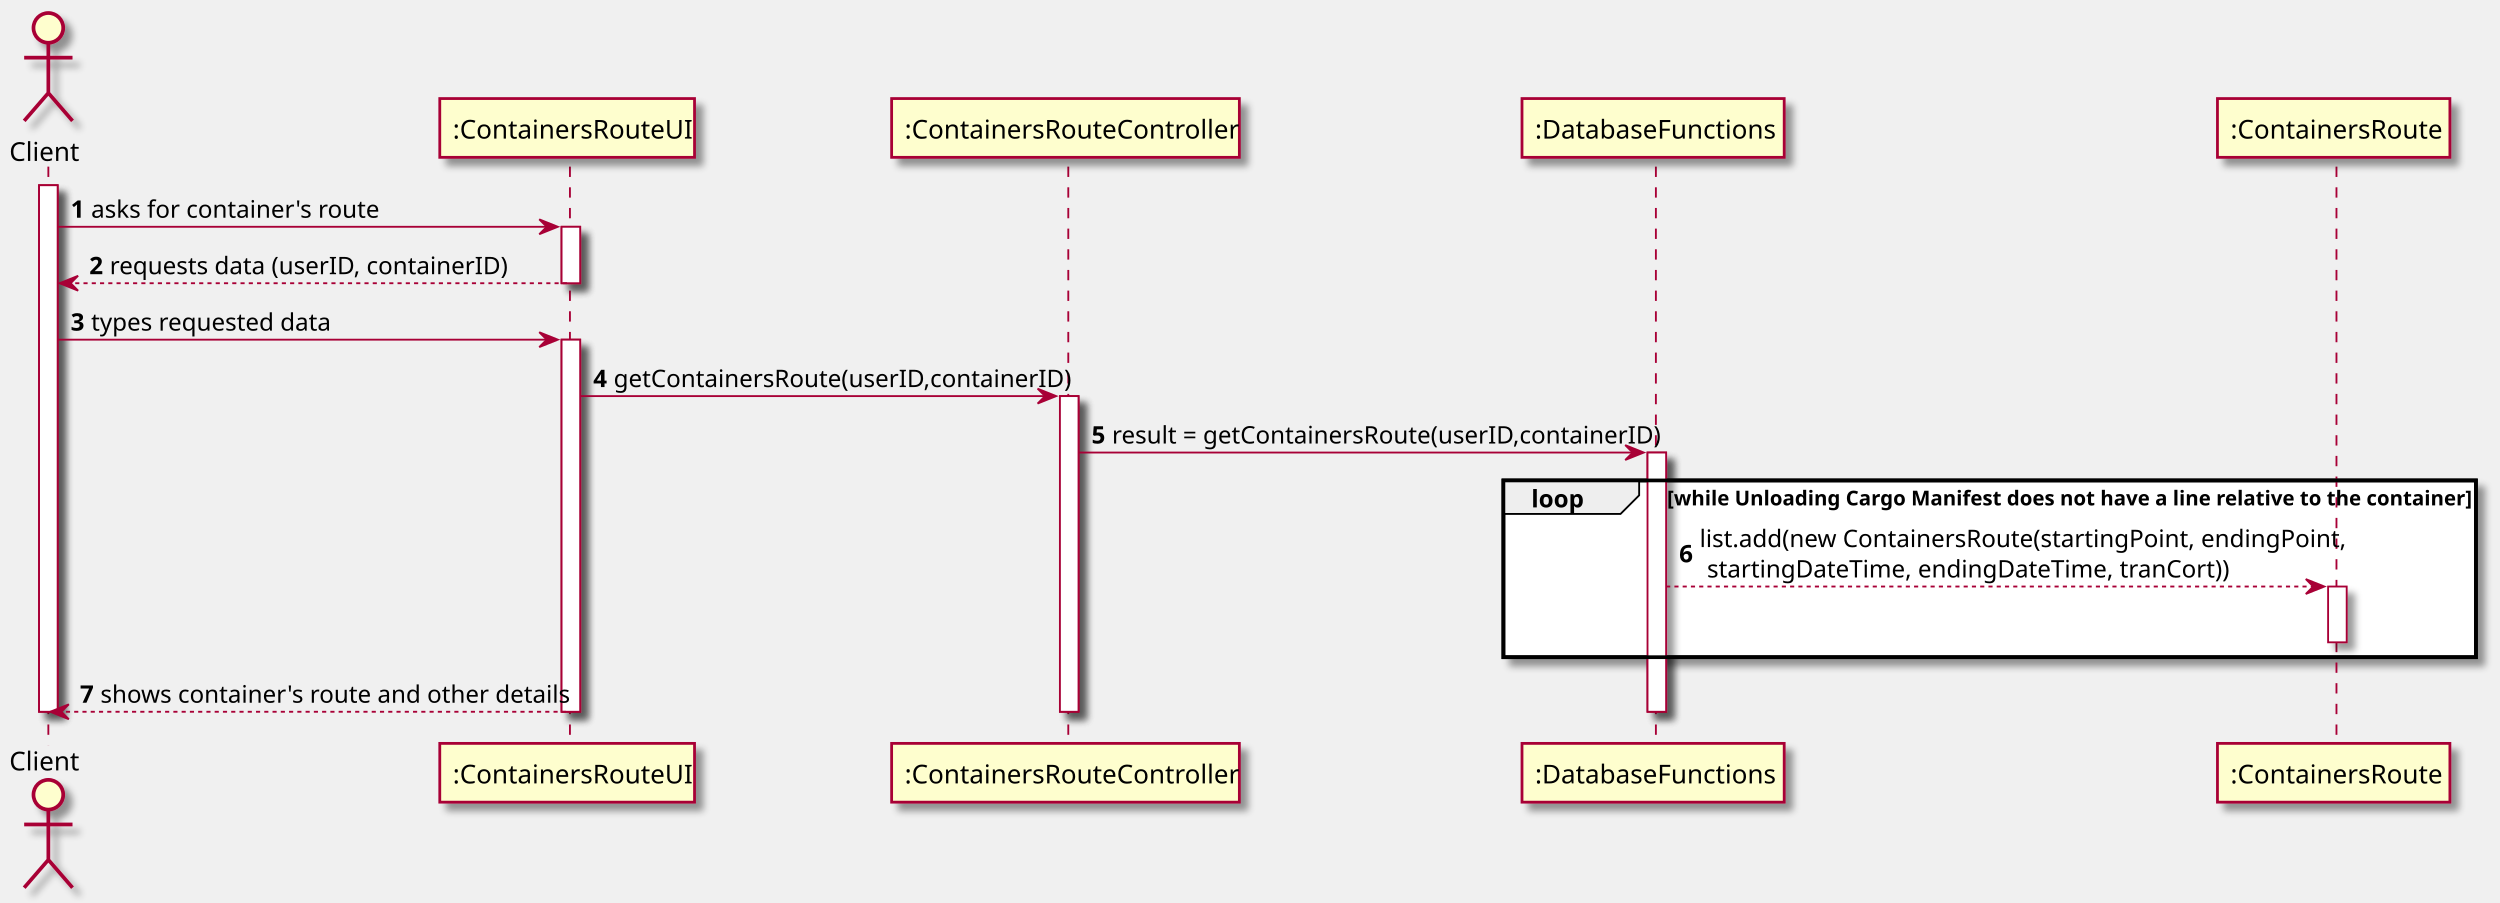
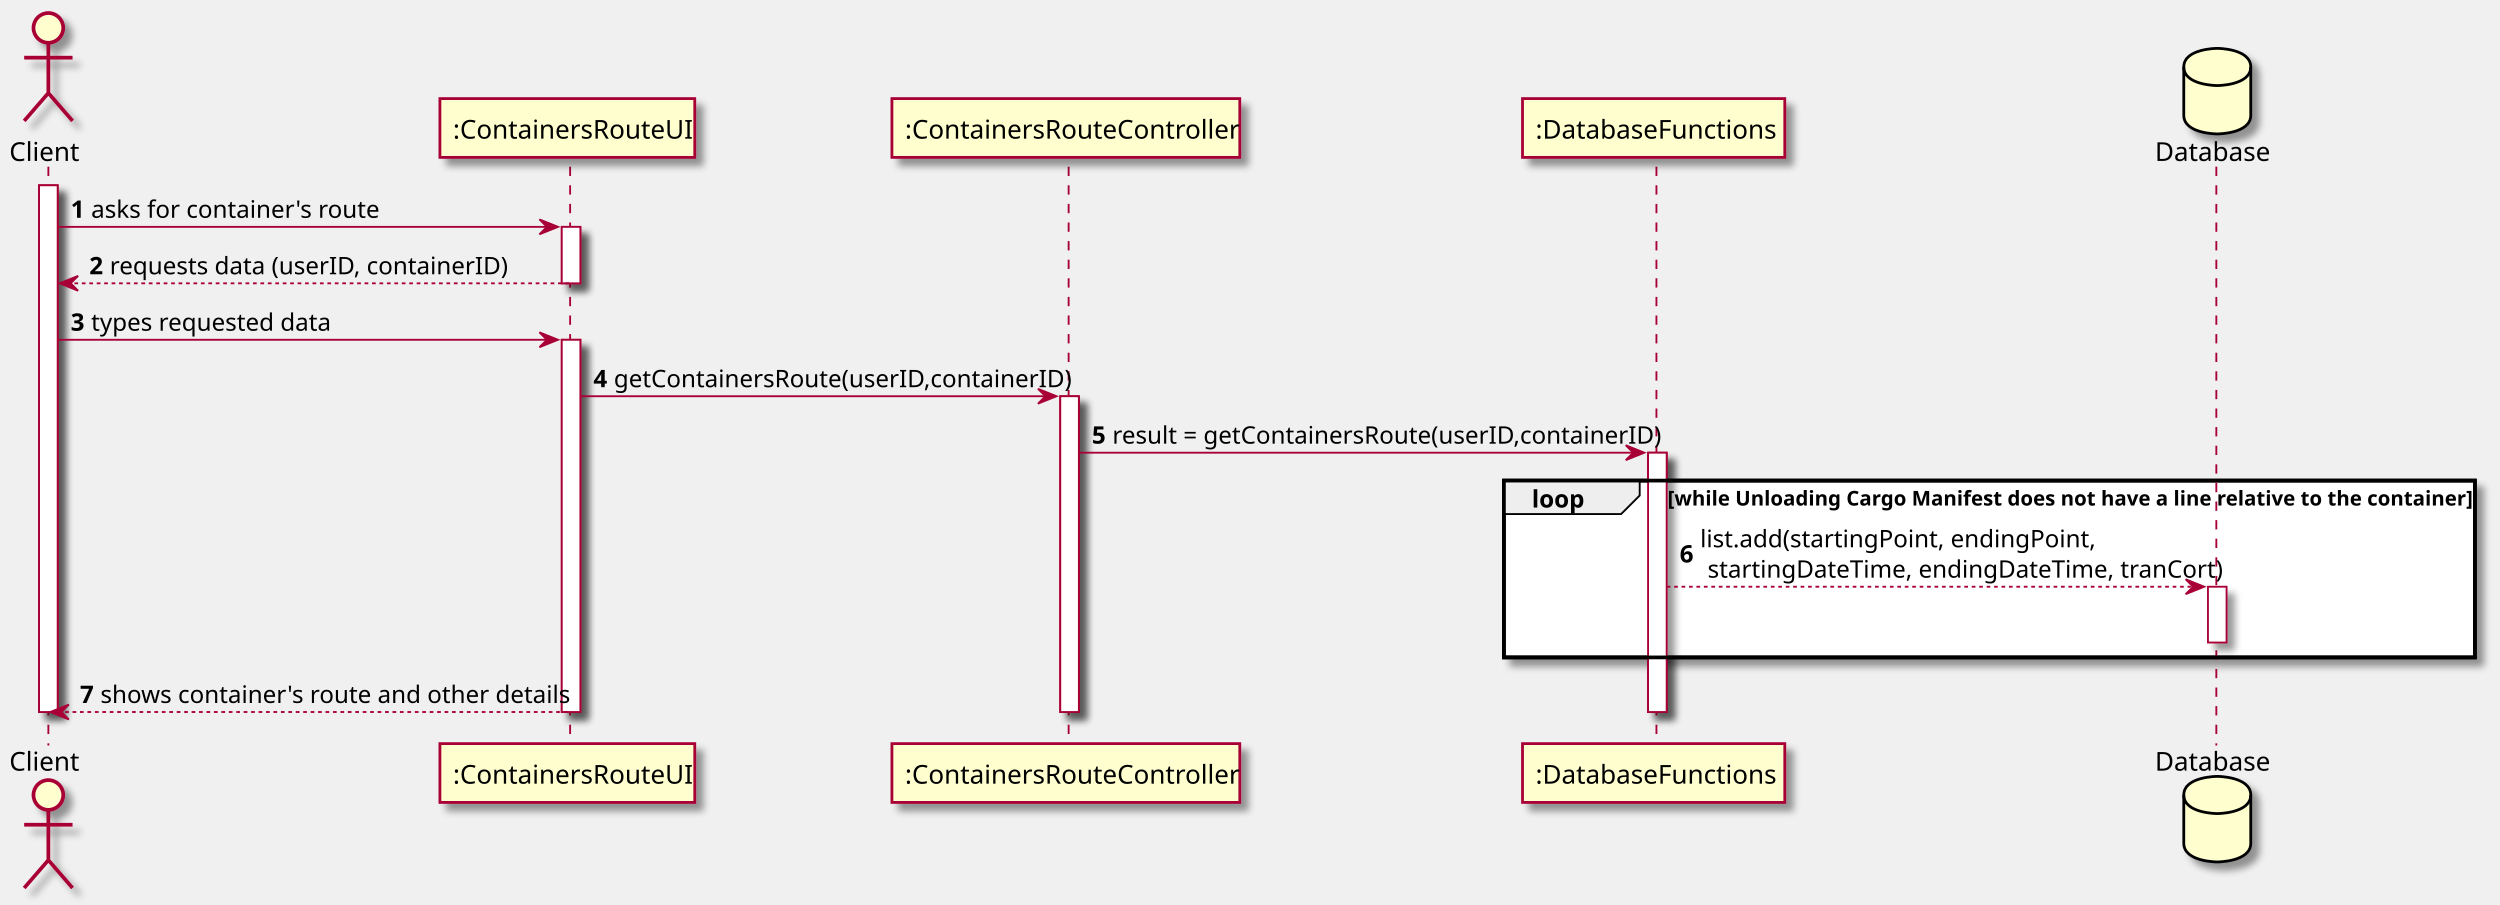
- <svg xmlns="http://www.w3.org/2000/svg" contentScriptType="application/ecmascript" contentStyleType="text/css" height="437.4px" preserveAspectRatio="none" style="width:1210px;height:437px;" version="1.1" viewBox="0 0 1210 437" width="1210.5px" zoomAndPan="magnify">
+ <svg xmlns="http://www.w3.org/2000/svg" contentScriptType="application/ecmascript" contentStyleType="text/css" height="486px" preserveAspectRatio="none" style="width:1344px;height:486px;" version="1.1" viewBox="0 0 1344 486" width="1344px" zoomAndPan="magnify">
  <defs>
-     <filter height="300%" id="f3egbnympph3v" width="300%" x="-1" y="-1">
-       <feGaussianBlur result="blurOut" stdDeviation="1.8" />
+     <filter height="300%" id="fb8j5t2koidlv" width="300%" x="-1" y="-1">
+       <feGaussianBlur result="blurOut" stdDeviation="2.0" />
      <feColorMatrix in="blurOut" result="blurOut2" type="matrix" values="0 0 0 0 0 0 0 0 0 0 0 0 0 0 0 0 0 0 .4 0" />
-       <feOffset dx="3.6" dy="3.6" in="blurOut2" result="blurOut3" />
+       <feOffset dx="4.0" dy="4.0" in="blurOut2" result="blurOut3" />
      <feBlend in="SourceGraphic" in2="blurOut3" mode="normal" />
    </filter>
  </defs>
  <g>
-     <rect fill="#FFFFFF" filter="url(#f3egbnympph3v)" height="254.848" style="stroke:#A80036;stroke-width:0.9;" width="9" x="18.9" y="89.648" />
-     <rect fill="#FFFFFF" filter="url(#f3egbnympph3v)" height="27.316" style="stroke:#A80036;stroke-width:0.9;" width="9" x="271.8" y="109.765" />
-     <rect fill="#FFFFFF" filter="url(#f3egbnympph3v)" height="180.098" style="stroke:#A80036;stroke-width:0.9;" width="9" x="271.8" y="164.398" />
-     <rect fill="#FFFFFF" filter="url(#f3egbnympph3v)" height="152.782" style="stroke:#A80036;stroke-width:0.9;" width="9" x="513" y="191.714" />
-     <rect fill="#FFFFFF" filter="url(#f3egbnympph3v)" height="125.466" style="stroke:#A80036;stroke-width:0.9;" width="9" x="797.4" y="219.03" />
-     <rect fill="#FFFFFF" filter="url(#f3egbnympph3v)" height="27" style="stroke:#A80036;stroke-width:0.9;" width="9" x="1126.8" y="283.88" />
-     <rect fill="#FFFFFF" filter="url(#f3egbnympph3v)" height="85.549" style="stroke:#000000;stroke-width:1.8;" width="470.7" x="727.65" y="232.53" />
-     <line style="stroke:#A80036;stroke-width:0.9;stroke-dasharray:5.0,5.0;" x1="23.4" x2="23.4" y1="80.648" y2="360.696" />
-     <line style="stroke:#A80036;stroke-width:0.9;stroke-dasharray:5.0,5.0;" x1="275.85" x2="275.85" y1="80.648" y2="360.696" />
-     <line style="stroke:#A80036;stroke-width:0.9;stroke-dasharray:5.0,5.0;" x1="517.05" x2="517.05" y1="80.648" y2="360.696" />
-     <line style="stroke:#A80036;stroke-width:0.9;stroke-dasharray:5.0,5.0;" x1="801.45" x2="801.45" y1="80.648" y2="360.696" />
-     <line style="stroke:#A80036;stroke-width:0.9;stroke-dasharray:5.0,5.0;" x1="1130.85" x2="1130.85" y1="80.648" y2="360.696" />
-     <text fill="#000000" font-family="sans-serif" font-size="12.6" lengthAdjust="spacing" textLength="32.4" x="4.5" y="77.88">Client</text>
-     <ellipse cx="23.4" cy="13.5" fill="#FEFECE" filter="url(#f3egbnympph3v)" rx="7.2" ry="7.2" style="stroke:#A80036;stroke-width:1.8;" />
-     <path d="M23.4,20.7 L23.4,45 M11.7,27.9 L35.1,27.9 M23.4,45 L11.7,58.5 M23.4,45 L35.1,58.5 " fill="none" filter="url(#f3egbnympph3v)" style="stroke:#A80036;stroke-width:1.8;" />
-     <text fill="#000000" font-family="sans-serif" font-size="12.6" lengthAdjust="spacing" textLength="32.4" x="4.5" y="372.876">Client</text>
-     <ellipse cx="23.4" cy="384.644" fill="#FEFECE" filter="url(#f3egbnympph3v)" rx="7.2" ry="7.2" style="stroke:#A80036;stroke-width:1.8;" />
-     <path d="M23.4,391.844 L23.4,416.144 M11.7,399.045 L35.1,399.045 M23.4,416.144 L11.7,429.644 M23.4,416.144 L35.1,429.644 " fill="none" filter="url(#f3egbnympph3v)" style="stroke:#A80036;stroke-width:1.8;" />
-     <rect fill="#FEFECE" filter="url(#f3egbnympph3v)" height="28.448" style="stroke:#A80036;stroke-width:1.35;" width="123.3" x="212.85" y="47.7" />
-     <text fill="#000000" font-family="sans-serif" font-size="12.6" lengthAdjust="spacing" textLength="110.7" x="219.15" y="67.08">:ContainersRouteUI</text>
-     <rect fill="#FEFECE" filter="url(#f3egbnympph3v)" height="28.448" style="stroke:#A80036;stroke-width:1.35;" width="123.3" x="212.85" y="359.796" />
-     <text fill="#000000" font-family="sans-serif" font-size="12.6" lengthAdjust="spacing" textLength="110.7" x="219.15" y="379.176">:ContainersRouteUI</text>
-     <rect fill="#FEFECE" filter="url(#f3egbnympph3v)" height="28.448" style="stroke:#A80036;stroke-width:1.35;" width="168.3" x="431.55" y="47.7" />
-     <text fill="#000000" font-family="sans-serif" font-size="12.6" lengthAdjust="spacing" textLength="155.7" x="437.85" y="67.08">:ContainersRouteController</text>
-     <rect fill="#FEFECE" filter="url(#f3egbnympph3v)" height="28.448" style="stroke:#A80036;stroke-width:1.35;" width="168.3" x="431.55" y="359.796" />
-     <text fill="#000000" font-family="sans-serif" font-size="12.6" lengthAdjust="spacing" textLength="155.7" x="437.85" y="379.176">:ContainersRouteController</text>
-     <rect fill="#FEFECE" filter="url(#f3egbnympph3v)" height="28.448" style="stroke:#A80036;stroke-width:1.35;" width="126.9" x="736.65" y="47.7" />
-     <text fill="#000000" font-family="sans-serif" font-size="12.6" lengthAdjust="spacing" textLength="114.3" x="742.95" y="67.08">:DatabaseFunctions</text>
-     <rect fill="#FEFECE" filter="url(#f3egbnympph3v)" height="28.448" style="stroke:#A80036;stroke-width:1.35;" width="126.9" x="736.65" y="359.796" />
-     <text fill="#000000" font-family="sans-serif" font-size="12.6" lengthAdjust="spacing" textLength="114.3" x="742.95" y="379.176">:DatabaseFunctions</text>
-     <rect fill="#FEFECE" filter="url(#f3egbnympph3v)" height="28.448" style="stroke:#A80036;stroke-width:1.35;" width="112.5" x="1073.25" y="47.7" />
-     <text fill="#000000" font-family="sans-serif" font-size="12.6" lengthAdjust="spacing" textLength="99.9" x="1079.55" y="67.08">:ContainersRoute</text>
-     <rect fill="#FEFECE" filter="url(#f3egbnympph3v)" height="28.448" style="stroke:#A80036;stroke-width:1.35;" width="112.5" x="1073.25" y="359.796" />
-     <text fill="#000000" font-family="sans-serif" font-size="12.6" lengthAdjust="spacing" textLength="99.9" x="1079.55" y="379.176">:ContainersRoute</text>
-     <rect fill="#FFFFFF" filter="url(#f3egbnympph3v)" height="254.848" style="stroke:#A80036;stroke-width:0.9;" width="9" x="18.9" y="89.648" />
-     <rect fill="#FFFFFF" filter="url(#f3egbnympph3v)" height="27.316" style="stroke:#A80036;stroke-width:0.9;" width="9" x="271.8" y="109.765" />
-     <rect fill="#FFFFFF" filter="url(#f3egbnympph3v)" height="180.098" style="stroke:#A80036;stroke-width:0.9;" width="9" x="271.8" y="164.398" />
-     <rect fill="#FFFFFF" filter="url(#f3egbnympph3v)" height="152.782" style="stroke:#A80036;stroke-width:0.9;" width="9" x="513" y="191.714" />
-     <rect fill="#FFFFFF" filter="url(#f3egbnympph3v)" height="125.466" style="stroke:#A80036;stroke-width:0.9;" width="9" x="797.4" y="219.03" />
-     <rect fill="#FFFFFF" filter="url(#f3egbnympph3v)" height="27" style="stroke:#A80036;stroke-width:0.9;" width="9" x="1126.8" y="283.88" />
-     <polygon fill="#A80036" points="261,106.165,270,109.765,261,113.365,264.6,109.765" style="stroke:#A80036;stroke-width:0.9;" />
-     <line style="stroke:#A80036;stroke-width:0.9;" x1="27.9" x2="266.4" y1="109.765" y2="109.765" />
-     <text fill="#000000" font-family="sans-serif" font-size="11.7" font-weight="bold" lengthAdjust="spacing" textLength="6.3" x="34.2" y="105.394">1</text>
-     <text fill="#000000" font-family="sans-serif" font-size="11.7" lengthAdjust="spacing" textLength="130.5" x="44.1" y="105.394">asks for container's route</text>
-     <polygon fill="#A80036" points="37.8,133.481,28.8,137.081,37.8,140.681,34.2,137.081" style="stroke:#A80036;stroke-width:0.9;" />
-     <line style="stroke:#A80036;stroke-width:0.9;stroke-dasharray:2.0,2.0;" x1="32.4" x2="275.4" y1="137.081" y2="137.081" />
-     <text fill="#000000" font-family="sans-serif" font-size="11.7" font-weight="bold" lengthAdjust="spacing" textLength="6.3" x="43.2" y="132.71">2</text>
-     <text fill="#000000" font-family="sans-serif" font-size="11.7" lengthAdjust="spacing" textLength="180.9" x="53.1" y="132.71">requests data (userID, containerID)</text>
-     <polygon fill="#A80036" points="261,160.798,270,164.398,261,167.998,264.6,164.398" style="stroke:#A80036;stroke-width:0.9;" />
-     <line style="stroke:#A80036;stroke-width:0.9;" x1="27.9" x2="266.4" y1="164.398" y2="164.398" />
-     <text fill="#000000" font-family="sans-serif" font-size="11.7" font-weight="bold" lengthAdjust="spacing" textLength="6.3" x="34.2" y="160.027">3</text>
-     <text fill="#000000" font-family="sans-serif" font-size="11.7" lengthAdjust="spacing" textLength="109.8" x="44.1" y="160.027">types requested data</text>
-     <polygon fill="#A80036" points="502.2,188.114,511.2,191.714,502.2,195.314,505.8,191.714" style="stroke:#A80036;stroke-width:0.9;" />
-     <line style="stroke:#A80036;stroke-width:0.9;" x1="280.8" x2="507.6" y1="191.714" y2="191.714" />
-     <text fill="#000000" font-family="sans-serif" font-size="11.7" font-weight="bold" lengthAdjust="spacing" textLength="6.3" x="287.1" y="187.343">4</text>
-     <text fill="#000000" font-family="sans-serif" font-size="11.7" lengthAdjust="spacing" textLength="205.2" x="297" y="187.343">getContainersRoute(userID,containerID)</text>
-     <polygon fill="#A80036" points="786.6,215.43,795.6,219.03,786.6,222.631,790.2,219.03" style="stroke:#A80036;stroke-width:0.9;" />
-     <line style="stroke:#A80036;stroke-width:0.9;" x1="522" x2="792" y1="219.03" y2="219.03" />
-     <text fill="#000000" font-family="sans-serif" font-size="11.7" font-weight="bold" lengthAdjust="spacing" textLength="6.3" x="528.3" y="214.66">5</text>
-     <text fill="#000000" font-family="sans-serif" font-size="11.7" lengthAdjust="spacing" textLength="248.4" x="538.2" y="214.66">result = getContainersRoute(userID,containerID)</text>
-     <path d="M727.65,232.53 L793.35,232.53 L793.35,239.731 L784.35,248.731 L727.65,248.731 L727.65,232.53 " fill="#EEEEEE" style="stroke:#000000;stroke-width:0.9;" />
-     <rect fill="none" height="85.549" style="stroke:#000000;stroke-width:1.8;" width="470.7" x="727.65" y="232.53" />
-     <text fill="#000000" font-family="sans-serif" font-size="11.7" font-weight="bold" lengthAdjust="spacing" textLength="25.2" x="741.15" y="245.576">loop</text>
-     <text fill="#000000" font-family="sans-serif" font-size="9.9" font-weight="bold" lengthAdjust="spacing" textLength="386.1" x="806.85" y="244.607">[while Unloading Cargo Manifest does not have a line relative to the container]</text>
-     <polygon fill="#A80036" points="1116,280.28,1125,283.88,1116,287.48,1119.6,283.88" style="stroke:#A80036;stroke-width:0.9;" />
-     <line style="stroke:#A80036;stroke-width:0.9;stroke-dasharray:2.0,2.0;" x1="806.4" x2="1121.4" y1="283.88" y2="283.88" />
-     <text fill="#000000" font-family="sans-serif" font-size="11.7" font-weight="bold" lengthAdjust="spacing" textLength="6.3" x="812.7" y="272.151">6</text>
-     <text fill="#000000" font-family="sans-serif" font-size="11.7" lengthAdjust="spacing" textLength="293.4" x="822.6" y="264.793">list.add(new ContainersRoute(startingPoint, endingPoint,</text>
-     <text fill="#000000" font-family="sans-serif" font-size="11.7" lengthAdjust="spacing" textLength="234.9" x="826.2" y="279.509">startingDateTime, endingDateTime, tranCort))</text>
-     <polygon fill="#A80036" points="33.3,340.896,24.3,344.496,33.3,348.096,29.7,344.496" style="stroke:#A80036;stroke-width:0.9;" />
-     <line style="stroke:#A80036;stroke-width:0.9;stroke-dasharray:2.0,2.0;" x1="27.9" x2="275.4" y1="344.496" y2="344.496" />
-     <text fill="#000000" font-family="sans-serif" font-size="11.7" font-weight="bold" lengthAdjust="spacing" textLength="6.3" x="38.7" y="340.125">7</text>
-     <text fill="#000000" font-family="sans-serif" font-size="11.7" lengthAdjust="spacing" textLength="212.4" x="48.6" y="340.125">shows container's route and other details</text>
+     <rect fill="#FFFFFF" filter="url(#fb8j5t2koidlv)" height="283.164" style="stroke:#A80036;stroke-width:1.0;" width="10" x="21" y="99.609" />
+     <rect fill="#FFFFFF" filter="url(#fb8j5t2koidlv)" height="30.352" style="stroke:#A80036;stroke-width:1.0;" width="10" x="302" y="121.961" />
+     <rect fill="#FFFFFF" filter="url(#fb8j5t2koidlv)" height="200.109" style="stroke:#A80036;stroke-width:1.0;" width="10" x="302" y="182.664" />
+     <rect fill="#FFFFFF" filter="url(#fb8j5t2koidlv)" height="169.758" style="stroke:#A80036;stroke-width:1.0;" width="10" x="570" y="213.016" />
+     <rect fill="#FFFFFF" filter="url(#fb8j5t2koidlv)" height="139.406" style="stroke:#A80036;stroke-width:1.0;" width="10" x="886" y="243.367" />
+     <rect fill="#FFFFFF" filter="url(#fb8j5t2koidlv)" height="30" style="stroke:#A80036;stroke-width:1.0;" width="10" x="1187" y="315.422" />
+     <rect fill="#FFFFFF" filter="url(#fb8j5t2koidlv)" height="95.055" style="stroke:#000000;stroke-width:2.0;" width="522" x="808.5" y="258.367" />
+     <line style="stroke:#A80036;stroke-width:1.0;stroke-dasharray:5.0,5.0;" x1="26" x2="26" y1="89.609" y2="400.773" />
+     <line style="stroke:#A80036;stroke-width:1.0;stroke-dasharray:5.0,5.0;" x1="306.5" x2="306.5" y1="89.609" y2="400.773" />
+     <line style="stroke:#A80036;stroke-width:1.0;stroke-dasharray:5.0,5.0;" x1="574.5" x2="574.5" y1="89.609" y2="400.773" />
+     <line style="stroke:#A80036;stroke-width:1.0;stroke-dasharray:5.0,5.0;" x1="890.5" x2="890.5" y1="89.609" y2="400.773" />
+     <line style="stroke:#A80036;stroke-width:1.0;stroke-dasharray:5.0,5.0;" x1="1191.5" x2="1191.5" y1="89.609" y2="400.773" />
+     <text fill="#000000" font-family="sans-serif" font-size="14" lengthAdjust="spacing" textLength="36" x="5" y="86.533">Client</text>
+     <ellipse cx="26" cy="15" fill="#FEFECE" filter="url(#fb8j5t2koidlv)" rx="8" ry="8" style="stroke:#A80036;stroke-width:2.0;" />
+     <path d="M26,23 L26,50 M13,31 L39,31 M26,50 L13,65 M26,50 L39,65 " fill="none" filter="url(#fb8j5t2koidlv)" style="stroke:#A80036;stroke-width:2.0;" />
+     <text fill="#000000" font-family="sans-serif" font-size="14" lengthAdjust="spacing" textLength="36" x="5" y="414.307">Client</text>
+     <ellipse cx="26" cy="427.383" fill="#FEFECE" filter="url(#fb8j5t2koidlv)" rx="8" ry="8" style="stroke:#A80036;stroke-width:2.0;" />
+     <path d="M26,435.383 L26,462.383 M13,443.383 L39,443.383 M26,462.383 L13,477.383 M26,462.383 L39,477.383 " fill="none" filter="url(#fb8j5t2koidlv)" style="stroke:#A80036;stroke-width:2.0;" />
+     <rect fill="#FEFECE" filter="url(#fb8j5t2koidlv)" height="31.609" style="stroke:#A80036;stroke-width:1.5;" width="137" x="236.5" y="53" />
+     <text fill="#000000" font-family="sans-serif" font-size="14" lengthAdjust="spacing" textLength="123" x="243.5" y="74.533">:ContainersRouteUI</text>
+     <rect fill="#FEFECE" filter="url(#fb8j5t2koidlv)" height="31.609" style="stroke:#A80036;stroke-width:1.5;" width="137" x="236.5" y="399.773" />
+     <text fill="#000000" font-family="sans-serif" font-size="14" lengthAdjust="spacing" textLength="123" x="243.5" y="421.307">:ContainersRouteUI</text>
+     <rect fill="#FEFECE" filter="url(#fb8j5t2koidlv)" height="31.609" style="stroke:#A80036;stroke-width:1.5;" width="187" x="479.5" y="53" />
+     <text fill="#000000" font-family="sans-serif" font-size="14" lengthAdjust="spacing" textLength="173" x="486.5" y="74.533">:ContainersRouteController</text>
+     <rect fill="#FEFECE" filter="url(#fb8j5t2koidlv)" height="31.609" style="stroke:#A80036;stroke-width:1.5;" width="187" x="479.5" y="399.773" />
+     <text fill="#000000" font-family="sans-serif" font-size="14" lengthAdjust="spacing" textLength="173" x="486.5" y="421.307">:ContainersRouteController</text>
+     <rect fill="#FEFECE" filter="url(#fb8j5t2koidlv)" height="31.609" style="stroke:#A80036;stroke-width:1.5;" width="141" x="818.5" y="53" />
+     <text fill="#000000" font-family="sans-serif" font-size="14" lengthAdjust="spacing" textLength="127" x="825.5" y="74.533">:DatabaseFunctions</text>
+     <rect fill="#FEFECE" filter="url(#fb8j5t2koidlv)" height="31.609" style="stroke:#A80036;stroke-width:1.5;" width="141" x="818.5" y="399.773" />
+     <text fill="#000000" font-family="sans-serif" font-size="14" lengthAdjust="spacing" textLength="127" x="825.5" y="421.307">:DatabaseFunctions</text>
+     <text fill="#000000" font-family="sans-serif" font-size="14" lengthAdjust="spacing" textLength="61" x="1158.5" y="86.533">Database</text>
+     <path d="M1174,36 C1174,26 1192,26 1192,26 C1192,26 1210,26 1210,36 L1210,62 C1210,72 1192,72 1192,72 C1192,72 1174,72 1174,62 L1174,36 " fill="#FEFECE" filter="url(#fb8j5t2koidlv)" style="stroke:#000000;stroke-width:1.5;" />
+     <path d="M1174,36 C1174,46 1192,46 1192,46 C1192,46 1210,46 1210,36 " fill="none" style="stroke:#000000;stroke-width:1.5;" />
+     <text fill="#000000" font-family="sans-serif" font-size="14" lengthAdjust="spacing" textLength="61" x="1158.5" y="414.307">Database</text>
+     <path d="M1174,427.383 C1174,417.383 1192,417.383 1192,417.383 C1192,417.383 1210,417.383 1210,427.383 L1210,453.383 C1210,463.383 1192,463.383 1192,463.383 C1192,463.383 1174,463.383 1174,453.383 L1174,427.383 " fill="#FEFECE" filter="url(#fb8j5t2koidlv)" style="stroke:#000000;stroke-width:1.5;" />
+     <path d="M1174,427.383 C1174,437.383 1192,437.383 1192,437.383 C1192,437.383 1210,437.383 1210,427.383 " fill="none" style="stroke:#000000;stroke-width:1.5;" />
+     <rect fill="#FFFFFF" filter="url(#fb8j5t2koidlv)" height="283.164" style="stroke:#A80036;stroke-width:1.0;" width="10" x="21" y="99.609" />
+     <rect fill="#FFFFFF" filter="url(#fb8j5t2koidlv)" height="30.352" style="stroke:#A80036;stroke-width:1.0;" width="10" x="302" y="121.961" />
+     <rect fill="#FFFFFF" filter="url(#fb8j5t2koidlv)" height="200.109" style="stroke:#A80036;stroke-width:1.0;" width="10" x="302" y="182.664" />
+     <rect fill="#FFFFFF" filter="url(#fb8j5t2koidlv)" height="169.758" style="stroke:#A80036;stroke-width:1.0;" width="10" x="570" y="213.016" />
+     <rect fill="#FFFFFF" filter="url(#fb8j5t2koidlv)" height="139.406" style="stroke:#A80036;stroke-width:1.0;" width="10" x="886" y="243.367" />
+     <rect fill="#FFFFFF" filter="url(#fb8j5t2koidlv)" height="30" style="stroke:#A80036;stroke-width:1.0;" width="10" x="1187" y="315.422" />
+     <polygon fill="#A80036" points="290,117.961,300,121.961,290,125.961,294,121.961" style="stroke:#A80036;stroke-width:1.0;" />
+     <line style="stroke:#A80036;stroke-width:1.0;" x1="31" x2="296" y1="121.961" y2="121.961" />
+     <text fill="#000000" font-family="sans-serif" font-size="13" font-weight="bold" lengthAdjust="spacing" textLength="7" x="38" y="117.105">1</text>
+     <text fill="#000000" font-family="sans-serif" font-size="13" lengthAdjust="spacing" textLength="145" x="49" y="117.105">asks for container's route</text>
+     <polygon fill="#A80036" points="42,148.312,32,152.312,42,156.312,38,152.312" style="stroke:#A80036;stroke-width:1.0;" />
+     <line style="stroke:#A80036;stroke-width:1.0;stroke-dasharray:2.0,2.0;" x1="36" x2="306" y1="152.312" y2="152.312" />
+     <text fill="#000000" font-family="sans-serif" font-size="13" font-weight="bold" lengthAdjust="spacing" textLength="7" x="48" y="147.456">2</text>
+     <text fill="#000000" font-family="sans-serif" font-size="13" lengthAdjust="spacing" textLength="201" x="59" y="147.456">requests data (userID, containerID)</text>
+     <polygon fill="#A80036" points="290,178.664,300,182.664,290,186.664,294,182.664" style="stroke:#A80036;stroke-width:1.0;" />
+     <line style="stroke:#A80036;stroke-width:1.0;" x1="31" x2="296" y1="182.664" y2="182.664" />
+     <text fill="#000000" font-family="sans-serif" font-size="13" font-weight="bold" lengthAdjust="spacing" textLength="7" x="38" y="177.808">3</text>
+     <text fill="#000000" font-family="sans-serif" font-size="13" lengthAdjust="spacing" textLength="122" x="49" y="177.808">types requested data</text>
+     <polygon fill="#A80036" points="558,209.016,568,213.016,558,217.016,562,213.016" style="stroke:#A80036;stroke-width:1.0;" />
+     <line style="stroke:#A80036;stroke-width:1.0;" x1="312" x2="564" y1="213.016" y2="213.016" />
+     <text fill="#000000" font-family="sans-serif" font-size="13" font-weight="bold" lengthAdjust="spacing" textLength="7" x="319" y="208.159">4</text>
+     <text fill="#000000" font-family="sans-serif" font-size="13" lengthAdjust="spacing" textLength="228" x="330" y="208.159">getContainersRoute(userID,containerID)</text>
+     <polygon fill="#A80036" points="874,239.367,884,243.367,874,247.367,878,243.367" style="stroke:#A80036;stroke-width:1.0;" />
+     <line style="stroke:#A80036;stroke-width:1.0;" x1="580" x2="880" y1="243.367" y2="243.367" />
+     <text fill="#000000" font-family="sans-serif" font-size="13" font-weight="bold" lengthAdjust="spacing" textLength="7" x="587" y="238.511">5</text>
+     <text fill="#000000" font-family="sans-serif" font-size="13" lengthAdjust="spacing" textLength="276" x="598" y="238.511">result = getContainersRoute(userID,containerID)</text>
+     <path d="M808.5,258.367 L881.5,258.367 L881.5,266.367 L871.5,276.367 L808.5,276.367 L808.5,258.367 " fill="#EEEEEE" style="stroke:#000000;stroke-width:1.0;" />
+     <rect fill="none" height="95.055" style="stroke:#000000;stroke-width:2.0;" width="522" x="808.5" y="258.367" />
+     <text fill="#000000" font-family="sans-serif" font-size="13" font-weight="bold" lengthAdjust="spacing" textLength="28" x="823.5" y="272.862">loop</text>
+     <text fill="#000000" font-family="sans-serif" font-size="11" font-weight="bold" lengthAdjust="spacing" textLength="429" x="896.5" y="271.786">[while Unloading Cargo Manifest does not have a line relative to the container]</text>
+     <polygon fill="#A80036" points="1175,311.422,1185,315.422,1175,319.422,1179,315.422" style="stroke:#A80036;stroke-width:1.0;" />
+     <line style="stroke:#A80036;stroke-width:1.0;stroke-dasharray:2.0,2.0;" x1="896" x2="1181" y1="315.422" y2="315.422" />
+     <text fill="#000000" font-family="sans-serif" font-size="13" font-weight="bold" lengthAdjust="spacing" textLength="7" x="903" y="302.39">6</text>
+     <text fill="#000000" font-family="sans-serif" font-size="13" lengthAdjust="spacing" textLength="199" x="914" y="294.214">list.add(startingPoint, endingPoint,</text>
+     <text fill="#000000" font-family="sans-serif" font-size="13" lengthAdjust="spacing" textLength="257" x="918" y="310.565">startingDateTime, endingDateTime, tranCort)</text>
+     <polygon fill="#A80036" points="37,378.773,27,382.773,37,386.773,33,382.773" style="stroke:#A80036;stroke-width:1.0;" />
+     <line style="stroke:#A80036;stroke-width:1.0;stroke-dasharray:2.0,2.0;" x1="31" x2="306" y1="382.773" y2="382.773" />
+     <text fill="#000000" font-family="sans-serif" font-size="13" font-weight="bold" lengthAdjust="spacing" textLength="7" x="43" y="377.917">7</text>
+     <text fill="#000000" font-family="sans-serif" font-size="13" lengthAdjust="spacing" textLength="236" x="54" y="377.917">shows container's route and other details</text>
  </g>
</svg>
